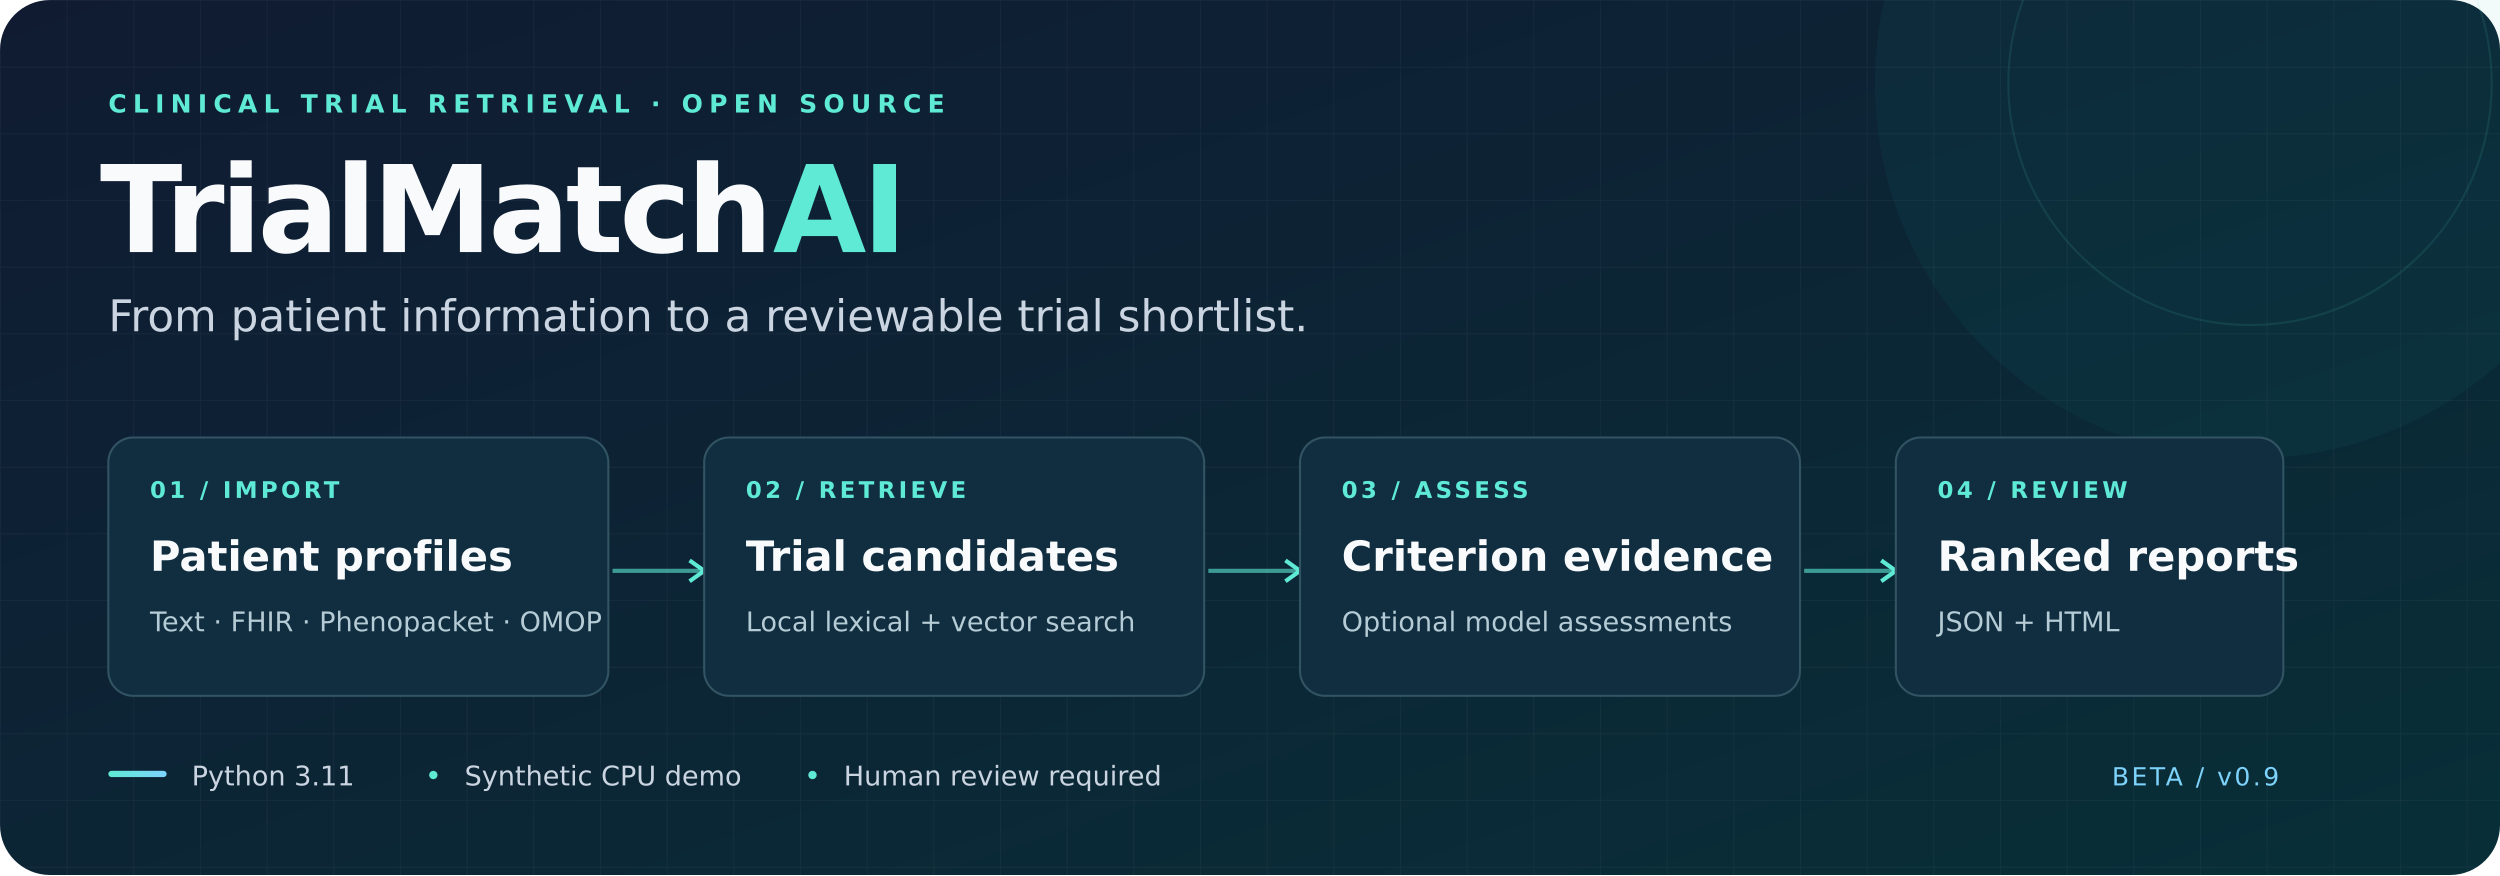
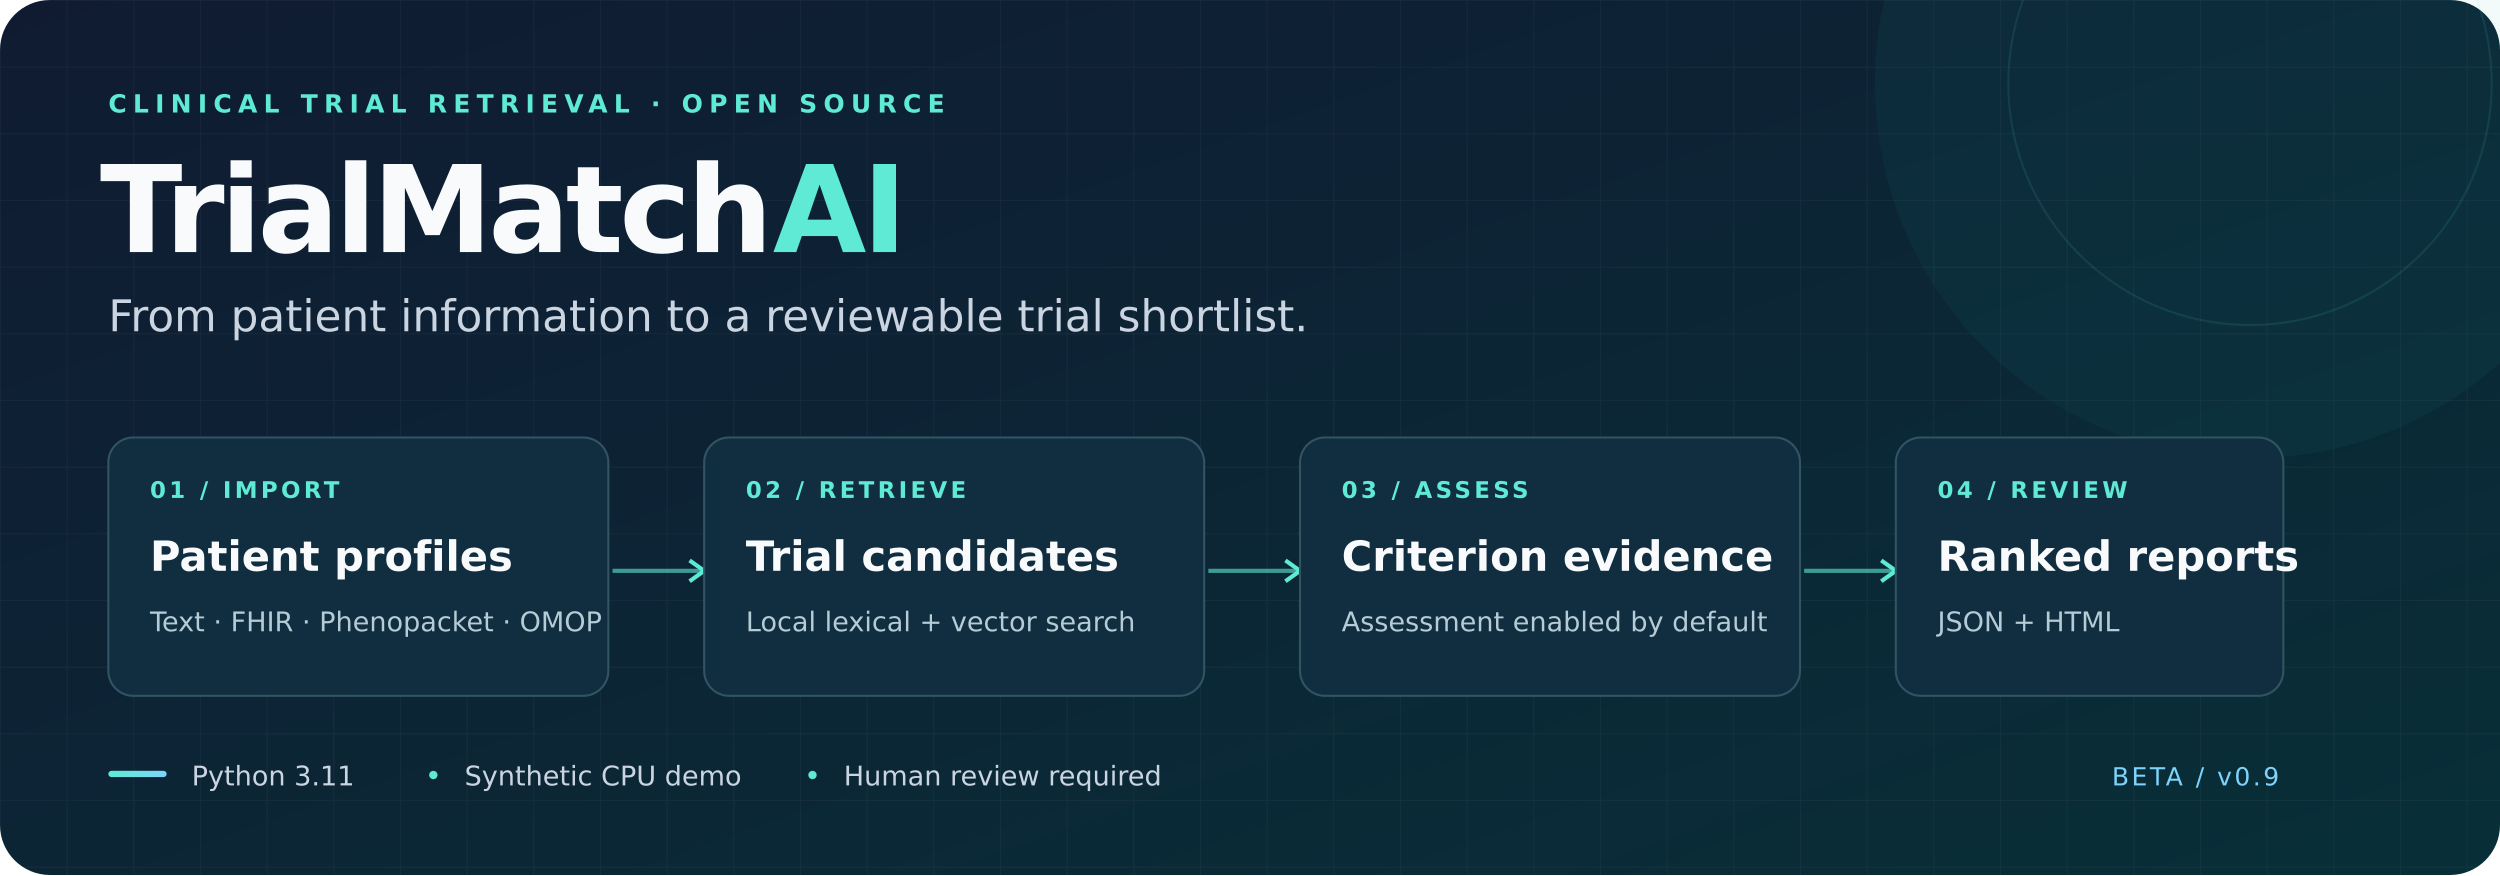
<svg xmlns="http://www.w3.org/2000/svg" width="1200" height="420" viewBox="0 0 1200 420" role="img" aria-labelledby="title desc">
  <defs>
    <linearGradient id="bg" x1="0" y1="0" x2="1" y2="1">
      <stop stop-color="#101b32" />
      <stop offset="1" stop-color="#082f38" />
    </linearGradient>
    <linearGradient id="accent">
      <stop stop-color="#5eead4" />
      <stop offset="1" stop-color="#7dd3fc" />
    </linearGradient>
    <pattern id="grid" width="32" height="32" patternUnits="userSpaceOnUse">
      <path d="M32 0H0V32" fill="none" stroke="#cbd5e1" stroke-opacity=".045" />
    </pattern>
  </defs>
  <rect width="1200" height="420" rx="24" fill="url(#bg)" />
  <rect width="1200" height="420" rx="24" fill="url(#grid)" />
  <circle cx="1080" cy="40" r="180" fill="#14b8a6" opacity=".055" />
  <circle cx="1080" cy="40" r="116" fill="none" stroke="#5eead4" stroke-opacity=".1" />
  <g font-family="DejaVu Sans,Segoe UI,Arial,sans-serif">
    <text x="52" y="54" font-size="12" font-weight="700" letter-spacing="3" fill="#5eead4">CLINICAL TRIAL RETRIEVAL · OPEN SOURCE</text>
    <text x="48" y="121" font-size="58" font-weight="700" letter-spacing="-2" fill="#f8fafc">TrialMatch<tspan fill="#5eead4">AI</tspan>
    </text>
    <text x="52" y="159" font-size="21" fill="#cbd5e1">From patient information to a reviewable trial shortlist.</text>
    <g transform="translate(52 210)">
      <path d="M242 64H286M528 64H572M814 64H858" stroke="#5eead4" stroke-opacity=".6" stroke-width="2" />
      <path d="m279 59 7 5-7 5m286-10 7 5-7 5m286-10 7 5-7 5" fill="none" stroke="#5eead4" stroke-width="2" />
      <g fill="#102e40" stroke="#315362">
        <rect width="240" height="124" rx="12" />
        <rect x="286" width="240" height="124" rx="12" />
        <rect x="572" width="240" height="124" rx="12" />
        <rect x="858" width="186" height="124" rx="12" />
      </g>
      <g font-size="11" font-weight="700" letter-spacing="1.6" fill="#5eead4">
        <text x="20" y="29">01 / IMPORT</text>
        <text x="306" y="29">02 / RETRIEVE</text>
        <text x="592" y="29">03 / ASSESS</text>
        <text x="878" y="29">04 / REVIEW</text>
      </g>
      <g font-size="20" font-weight="600" fill="#f8fafc">
        <text x="20" y="64">Patient profiles</text>
        <text x="306" y="64">Trial candidates</text>
        <text x="592" y="64">Criterion evidence</text>
        <text x="878" y="64">Ranked reports</text>
      </g>
      <g font-size="13" fill="#b5cbd5">
        <text x="20" y="93">Text · FHIR · Phenopacket · OMOP</text>
        <text x="306" y="93">Local lexical + vector search</text>
-         <text x="592" y="93">Optional model assessments</text>
+         <text x="592" y="93">Assessment enabled by default</text>
        <text x="878" y="93">JSON + HTML</text>
      </g>
    </g>
    <rect x="52" y="370" width="28" height="3" rx="1.5" fill="url(#accent)" />
    <text x="92" y="377" font-size="13" fill="#cbd5e1">Python 3.11</text>
    <circle cx="208" cy="372" r="2" fill="#5eead4" />
    <text x="223" y="377" font-size="13" fill="#cbd5e1">Synthetic CPU demo</text>
    <circle cx="390" cy="372" r="2" fill="#5eead4" />
    <text x="405" y="377" font-size="13" fill="#cbd5e1">Human review required</text>
    <text x="1094" y="377" font-size="12" text-anchor="end" letter-spacing="1.2" fill="#7dd3fc">BETA / v0.9</text>
  </g>
</svg>
